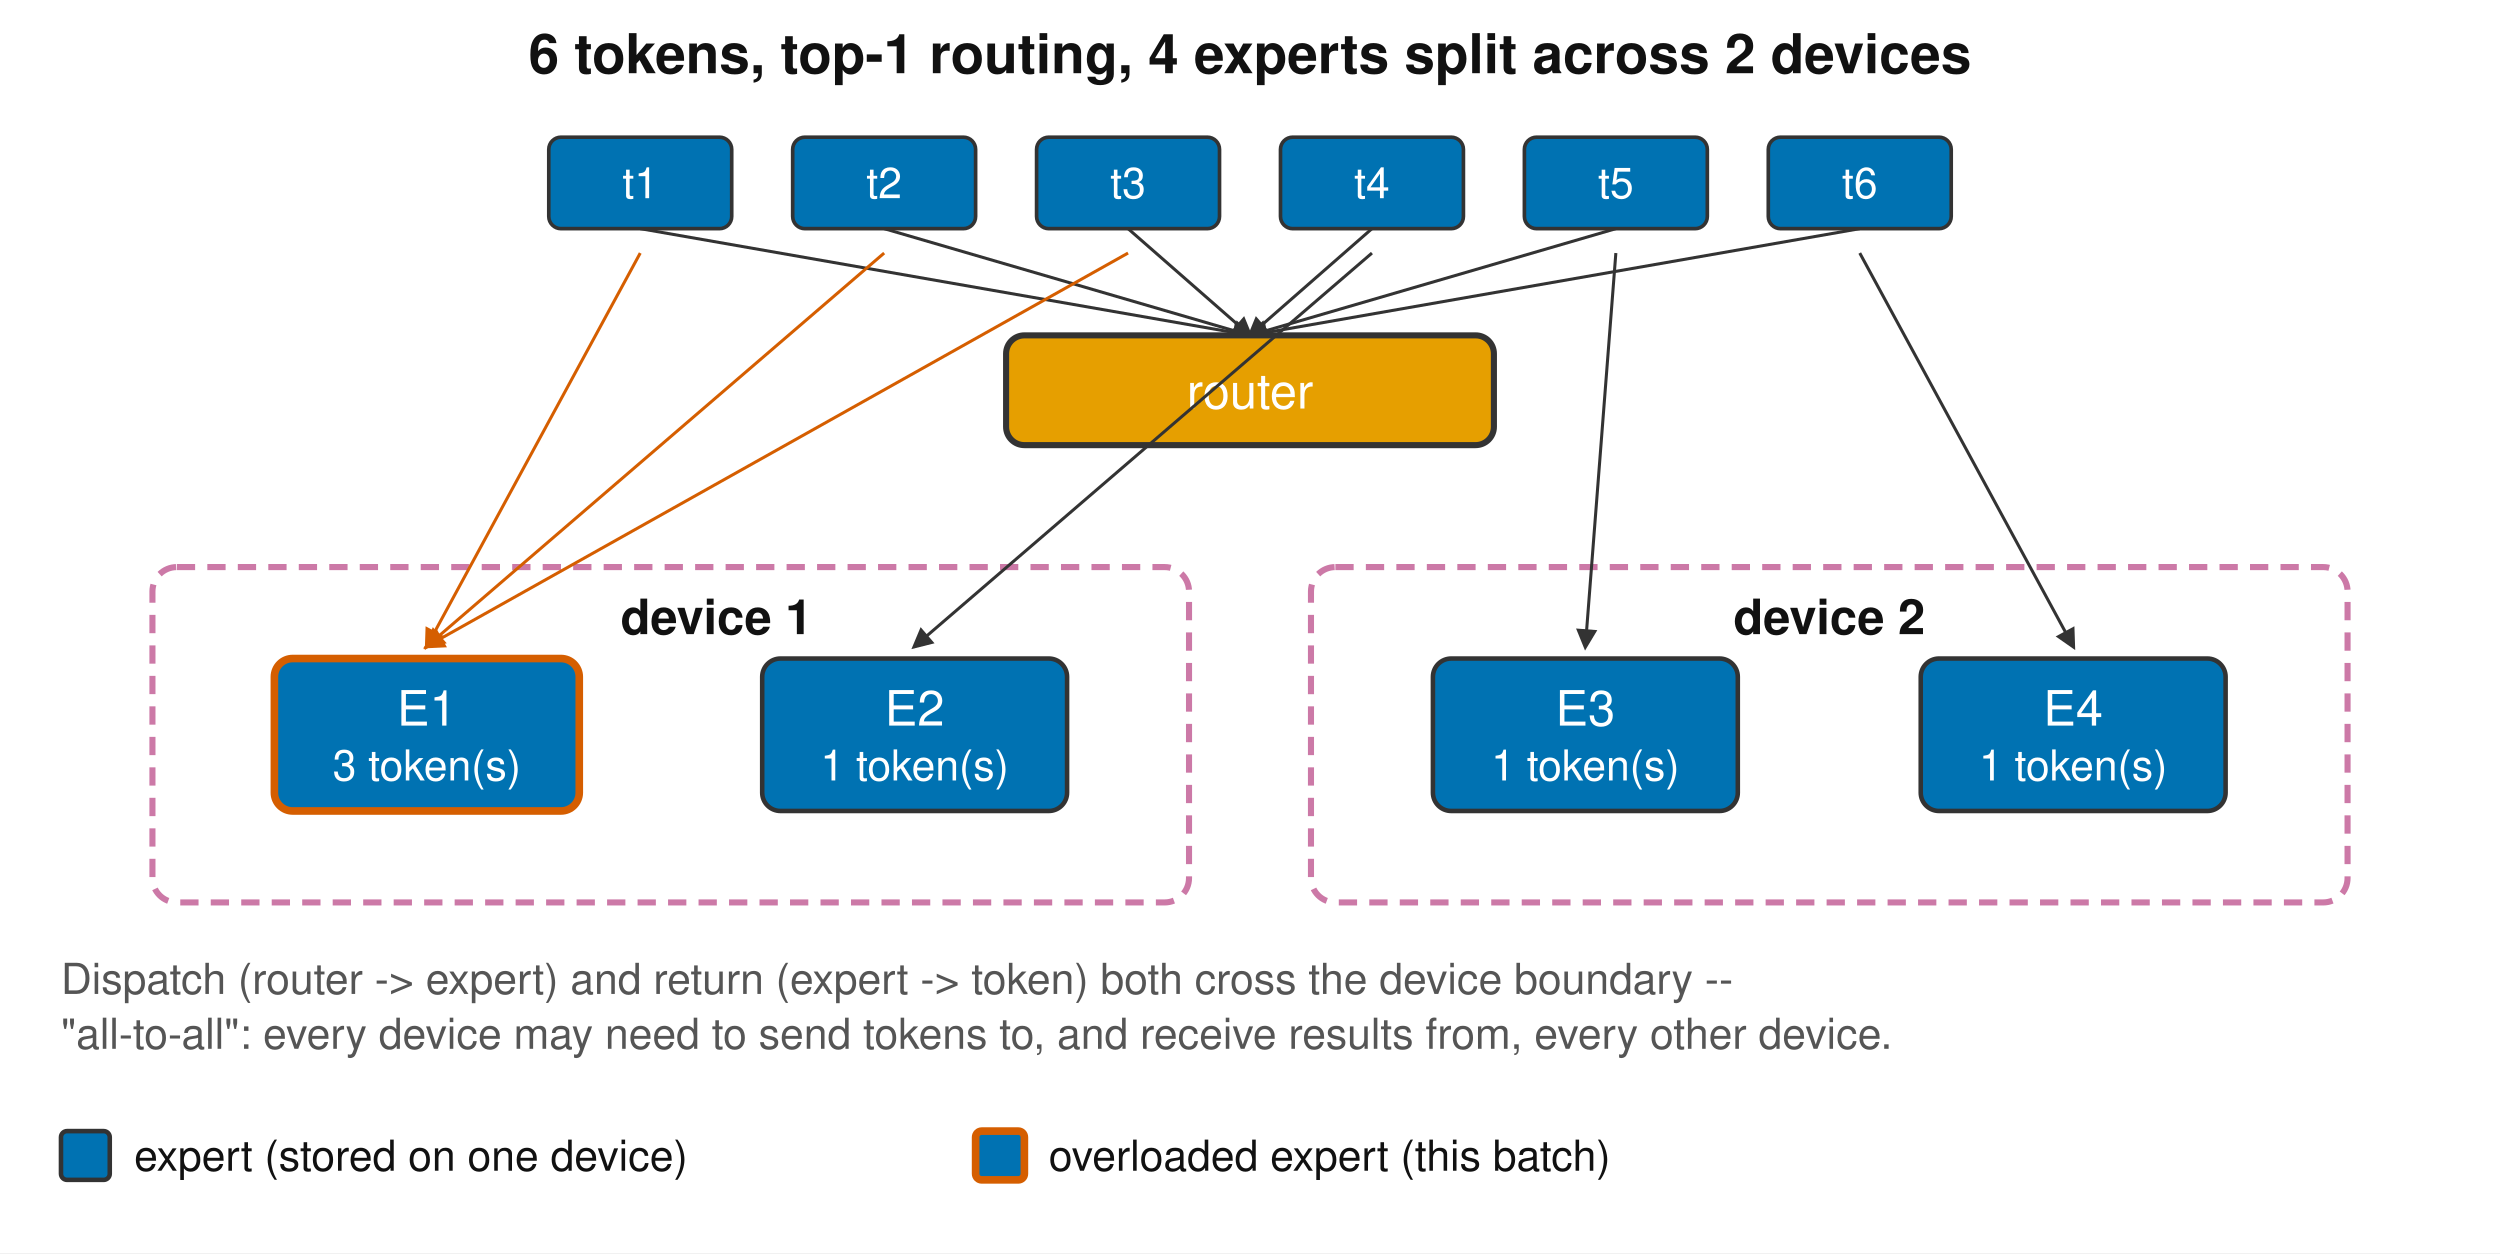
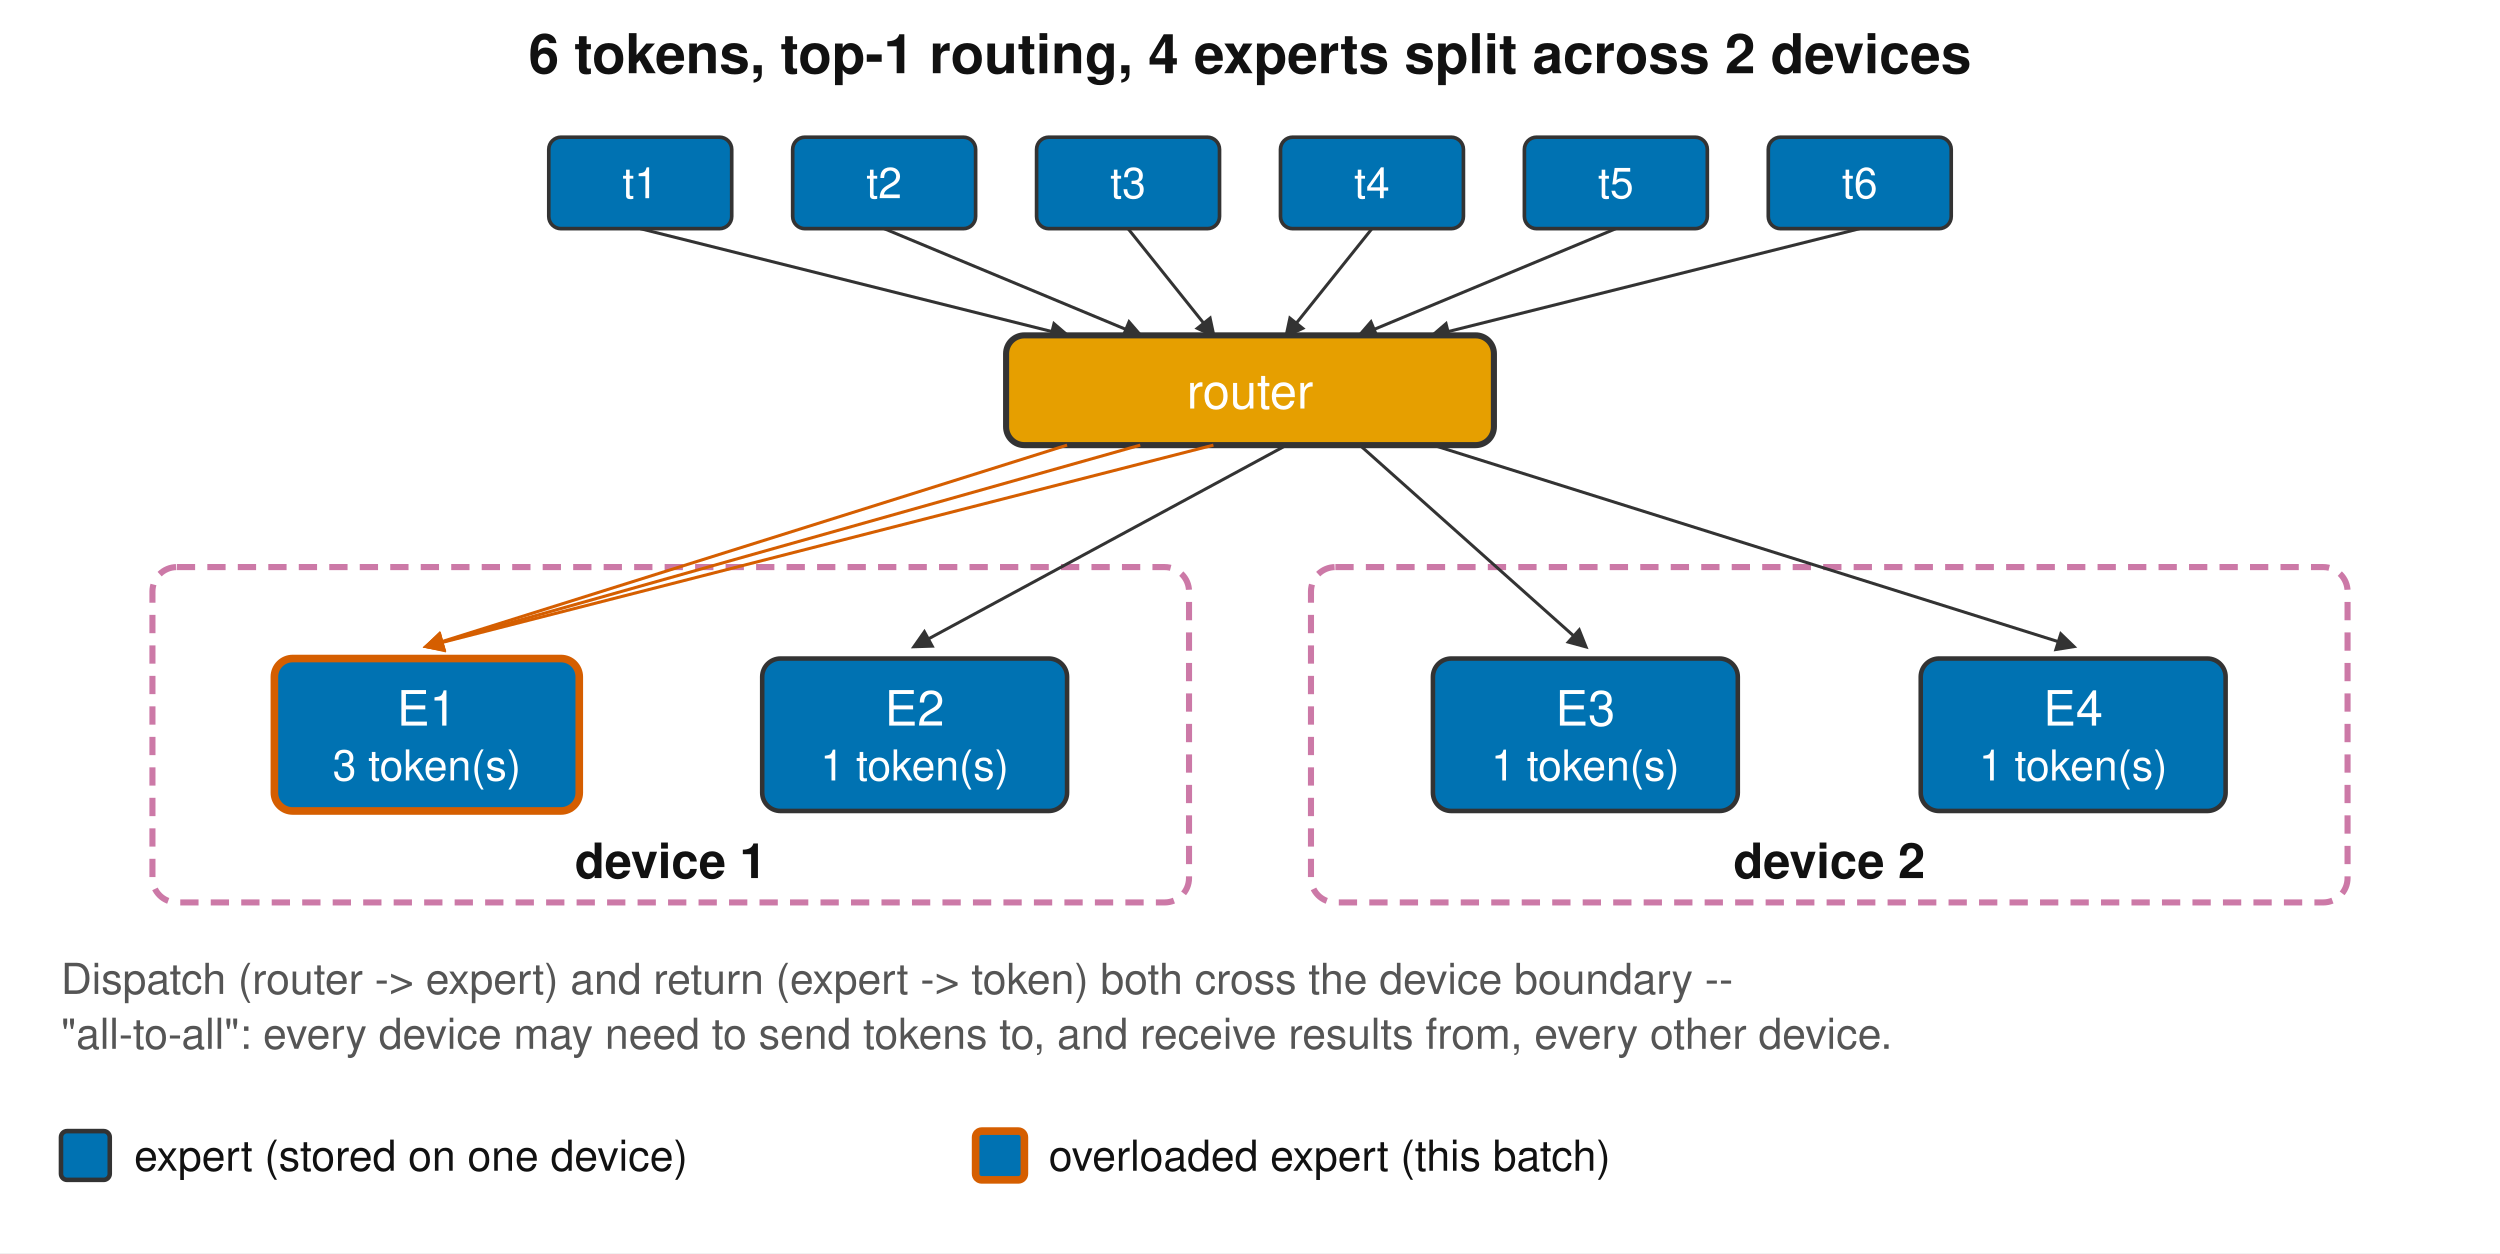
<svg xmlns="http://www.w3.org/2000/svg" width="820" height="411" viewBox="0 0 820 411">
  <defs>
    <marker id="arrow-333333" viewBox="0 0 10 10" refX="8" refY="5" markerWidth="7" markerHeight="7" orient="auto-start-reverse">
      <path d="M0,0 L10,5 L0,10 z" fill="#333333" />
    </marker>
    <marker id="arrow-D55E00" viewBox="0 0 10 10" refX="8" refY="5" markerWidth="7" markerHeight="7" orient="auto-start-reverse">
      <path d="M0,0 L10,5 L0,10 z" fill="#D55E00" />
    </marker>
  </defs>
  <rect x="0" y="0" width="820" height="411" fill="#ffffff" />
  <text x="410.0" y="24" font-family="Helvetica, Arial, sans-serif" font-size="18" font-weight="bold" fill="#111111" text-anchor="middle">6 tokens, top-1 routing, 4 experts split across 2 devices</text>
  <rect x="180.0" y="45" width="60" height="30" rx="4" fill="#0072B2" stroke="#333333" stroke-width="1.2" />
  <text x="210.0" y="65" font-family="Helvetica, Arial, sans-serif" font-size="14" font-weight="normal" fill="#ffffff" text-anchor="middle">t1</text>
  <rect x="260.0" y="45" width="60" height="30" rx="4" fill="#0072B2" stroke="#333333" stroke-width="1.2" />
  <text x="290.0" y="65" font-family="Helvetica, Arial, sans-serif" font-size="14" font-weight="normal" fill="#ffffff" text-anchor="middle">t2</text>
  <rect x="340.0" y="45" width="60" height="30" rx="4" fill="#0072B2" stroke="#333333" stroke-width="1.2" />
  <text x="370.0" y="65" font-family="Helvetica, Arial, sans-serif" font-size="14" font-weight="normal" fill="#ffffff" text-anchor="middle">t3</text>
  <rect x="420.0" y="45" width="60" height="30" rx="4" fill="#0072B2" stroke="#333333" stroke-width="1.2" />
  <text x="450.0" y="65" font-family="Helvetica, Arial, sans-serif" font-size="14" font-weight="normal" fill="#ffffff" text-anchor="middle">t4</text>
  <rect x="500.0" y="45" width="60" height="30" rx="4" fill="#0072B2" stroke="#333333" stroke-width="1.2" />
  <text x="530.0" y="65" font-family="Helvetica, Arial, sans-serif" font-size="14" font-weight="normal" fill="#ffffff" text-anchor="middle">t5</text>
  <rect x="580.0" y="45" width="60" height="30" rx="4" fill="#0072B2" stroke="#333333" stroke-width="1.2" />
  <text x="610.0" y="65" font-family="Helvetica, Arial, sans-serif" font-size="14" font-weight="normal" fill="#ffffff" text-anchor="middle">t6</text>
-   <line x1="210.0" y1="75" x2="410.0" y2="110" stroke="#333333" stroke-width="1" marker-end="url(#arrow-333333)" />
-   <line x1="290.0" y1="75" x2="410.0" y2="110" stroke="#333333" stroke-width="1" marker-end="url(#arrow-333333)" />
-   <line x1="370.0" y1="75" x2="410.0" y2="110" stroke="#333333" stroke-width="1" marker-end="url(#arrow-333333)" />
-   <line x1="450.0" y1="75" x2="410.0" y2="110" stroke="#333333" stroke-width="1" marker-end="url(#arrow-333333)" />
-   <line x1="530.0" y1="75" x2="410.0" y2="110" stroke="#333333" stroke-width="1" marker-end="url(#arrow-333333)" />
-   <line x1="610.0" y1="75" x2="410.0" y2="110" stroke="#333333" stroke-width="1" marker-end="url(#arrow-333333)" />
+   <line x1="210.0" y1="75" x2="350.0" y2="110" stroke="#333333" stroke-width="1" marker-end="url(#arrow-333333)" />
+   <line x1="290.0" y1="75" x2="374.0" y2="110" stroke="#333333" stroke-width="1" marker-end="url(#arrow-333333)" />
+   <line x1="370.0" y1="75" x2="398.0" y2="110" stroke="#333333" stroke-width="1" marker-end="url(#arrow-333333)" />
+   <line x1="450.0" y1="75" x2="422.0" y2="110" stroke="#333333" stroke-width="1" marker-end="url(#arrow-333333)" />
+   <line x1="530.0" y1="75" x2="446.0" y2="110" stroke="#333333" stroke-width="1" marker-end="url(#arrow-333333)" />
+   <line x1="610.0" y1="75" x2="470.0" y2="110" stroke="#333333" stroke-width="1" marker-end="url(#arrow-333333)" />
  <rect x="330.0" y="110" width="160" height="36" rx="6" fill="#E69F00" stroke="#333333" stroke-width="2" />
  <text x="410.0" y="134" font-family="Helvetica, Arial, sans-serif" font-size="16" font-weight="normal" fill="#ffffff" text-anchor="middle">router</text>
  <rect x="50.0" y="186" width="340" height="110" rx="8" fill="#ffffff" stroke="#CC79A7" stroke-width="2" stroke-dasharray="6,4" />
-   <text x="235.0" y="208" font-family="Helvetica, Arial, sans-serif" font-size="16" font-weight="bold" fill="#111111" text-anchor="middle">device 1</text>
+   <text x="220.0" y="288" font-family="Helvetica, Arial, sans-serif" font-size="16" font-weight="bold" fill="#111111" text-anchor="middle">device 1</text>
  <rect x="430.0" y="186" width="340" height="110" rx="8" fill="#ffffff" stroke="#CC79A7" stroke-width="2" stroke-dasharray="6,4" />
-   <text x="600.0" y="208" font-family="Helvetica, Arial, sans-serif" font-size="16" font-weight="bold" fill="#111111" text-anchor="middle">device 2</text>
+   <text x="600.0" y="288" font-family="Helvetica, Arial, sans-serif" font-size="16" font-weight="bold" fill="#111111" text-anchor="middle">device 2</text>
  <rect x="90.0" y="216" width="100" height="50" rx="6" fill="#0072B2" stroke="#D55E00" stroke-width="2.5" />
  <text x="140.0" y="238" font-family="Helvetica, Arial, sans-serif" font-size="16" font-weight="normal" fill="#ffffff" text-anchor="middle">E1</text>
  <text x="140.0" y="256" font-family="Helvetica, Arial, sans-serif" font-size="14" font-weight="normal" fill="#ffffff" text-anchor="middle">3 token(s)</text>
  <rect x="250.0" y="216" width="100" height="50" rx="6" fill="#0072B2" stroke="#333333" stroke-width="1.5" />
  <text x="300.0" y="238" font-family="Helvetica, Arial, sans-serif" font-size="16" font-weight="normal" fill="#ffffff" text-anchor="middle">E2</text>
  <text x="300.0" y="256" font-family="Helvetica, Arial, sans-serif" font-size="14" font-weight="normal" fill="#ffffff" text-anchor="middle">1 token(s)</text>
  <rect x="470.0" y="216" width="100" height="50" rx="6" fill="#0072B2" stroke="#333333" stroke-width="1.5" />
  <text x="520.0" y="238" font-family="Helvetica, Arial, sans-serif" font-size="16" font-weight="normal" fill="#ffffff" text-anchor="middle">E3</text>
  <text x="520.0" y="256" font-family="Helvetica, Arial, sans-serif" font-size="14" font-weight="normal" fill="#ffffff" text-anchor="middle">1 token(s)</text>
  <rect x="630.0" y="216" width="100" height="50" rx="6" fill="#0072B2" stroke="#333333" stroke-width="1.5" />
  <text x="680.0" y="238" font-family="Helvetica, Arial, sans-serif" font-size="16" font-weight="normal" fill="#ffffff" text-anchor="middle">E4</text>
  <text x="680.0" y="256" font-family="Helvetica, Arial, sans-serif" font-size="14" font-weight="normal" fill="#ffffff" text-anchor="middle">1 token(s)</text>
-   <line x1="210.0" y1="83" x2="140.0" y2="212" stroke="#D55E00" stroke-width="1" marker-end="url(#arrow-D55E00)" />
-   <line x1="290.0" y1="83" x2="140.0" y2="212" stroke="#D55E00" stroke-width="1" marker-end="url(#arrow-D55E00)" />
-   <line x1="370.0" y1="83" x2="140.0" y2="212" stroke="#D55E00" stroke-width="1" marker-end="url(#arrow-D55E00)" />
-   <line x1="450.0" y1="83" x2="300.0" y2="212" stroke="#333333" stroke-width="1" marker-end="url(#arrow-333333)" />
-   <line x1="530.0" y1="83" x2="520.0" y2="212" stroke="#333333" stroke-width="1" marker-end="url(#arrow-333333)" />
-   <line x1="610.0" y1="83" x2="680.0" y2="212" stroke="#333333" stroke-width="1" marker-end="url(#arrow-333333)" />
+   <line x1="350.0" y1="146" x2="140.0" y2="212" stroke="#D55E00" stroke-width="1" marker-end="url(#arrow-D55E00)" />
+   <line x1="374.0" y1="146" x2="140.0" y2="212" stroke="#D55E00" stroke-width="1" marker-end="url(#arrow-D55E00)" />
+   <line x1="398.0" y1="146" x2="140.0" y2="212" stroke="#D55E00" stroke-width="1" marker-end="url(#arrow-D55E00)" />
+   <line x1="422.0" y1="146" x2="300.0" y2="212" stroke="#333333" stroke-width="1" marker-end="url(#arrow-333333)" />
+   <line x1="446.0" y1="146" x2="520.0" y2="212" stroke="#333333" stroke-width="1" marker-end="url(#arrow-333333)" />
+   <line x1="470.0" y1="146" x2="680.0" y2="212" stroke="#333333" stroke-width="1" marker-end="url(#arrow-333333)" />
  <text x="20" y="326" font-family="Helvetica, Arial, sans-serif" font-size="14" font-weight="normal" fill="#555555" text-anchor="start">Dispatch (router -&gt; expert) and return (expert -&gt; token) both cross the device boundary --</text>
  <text x="20" y="344" font-family="Helvetica, Arial, sans-serif" font-size="14" font-weight="normal" fill="#555555" text-anchor="start">"all-to-all": every device may need to send tokens to, and receive results from, every other device.</text>
  <rect x="20" y="371" width="16" height="16" rx="2" fill="#0072B2" stroke="#333333" stroke-width="1.5" />
  <text x="44" y="384" font-family="Helvetica, Arial, sans-serif" font-size="14" font-weight="normal" fill="#111111" text-anchor="start">expert (stored on one device)</text>
  <rect x="320" y="371" width="16" height="16" rx="2" fill="#0072B2" stroke="#D55E00" stroke-width="2.5" />
  <text x="344" y="384" font-family="Helvetica, Arial, sans-serif" font-size="14" font-weight="normal" fill="#111111" text-anchor="start">overloaded expert (this batch)</text>
</svg>
